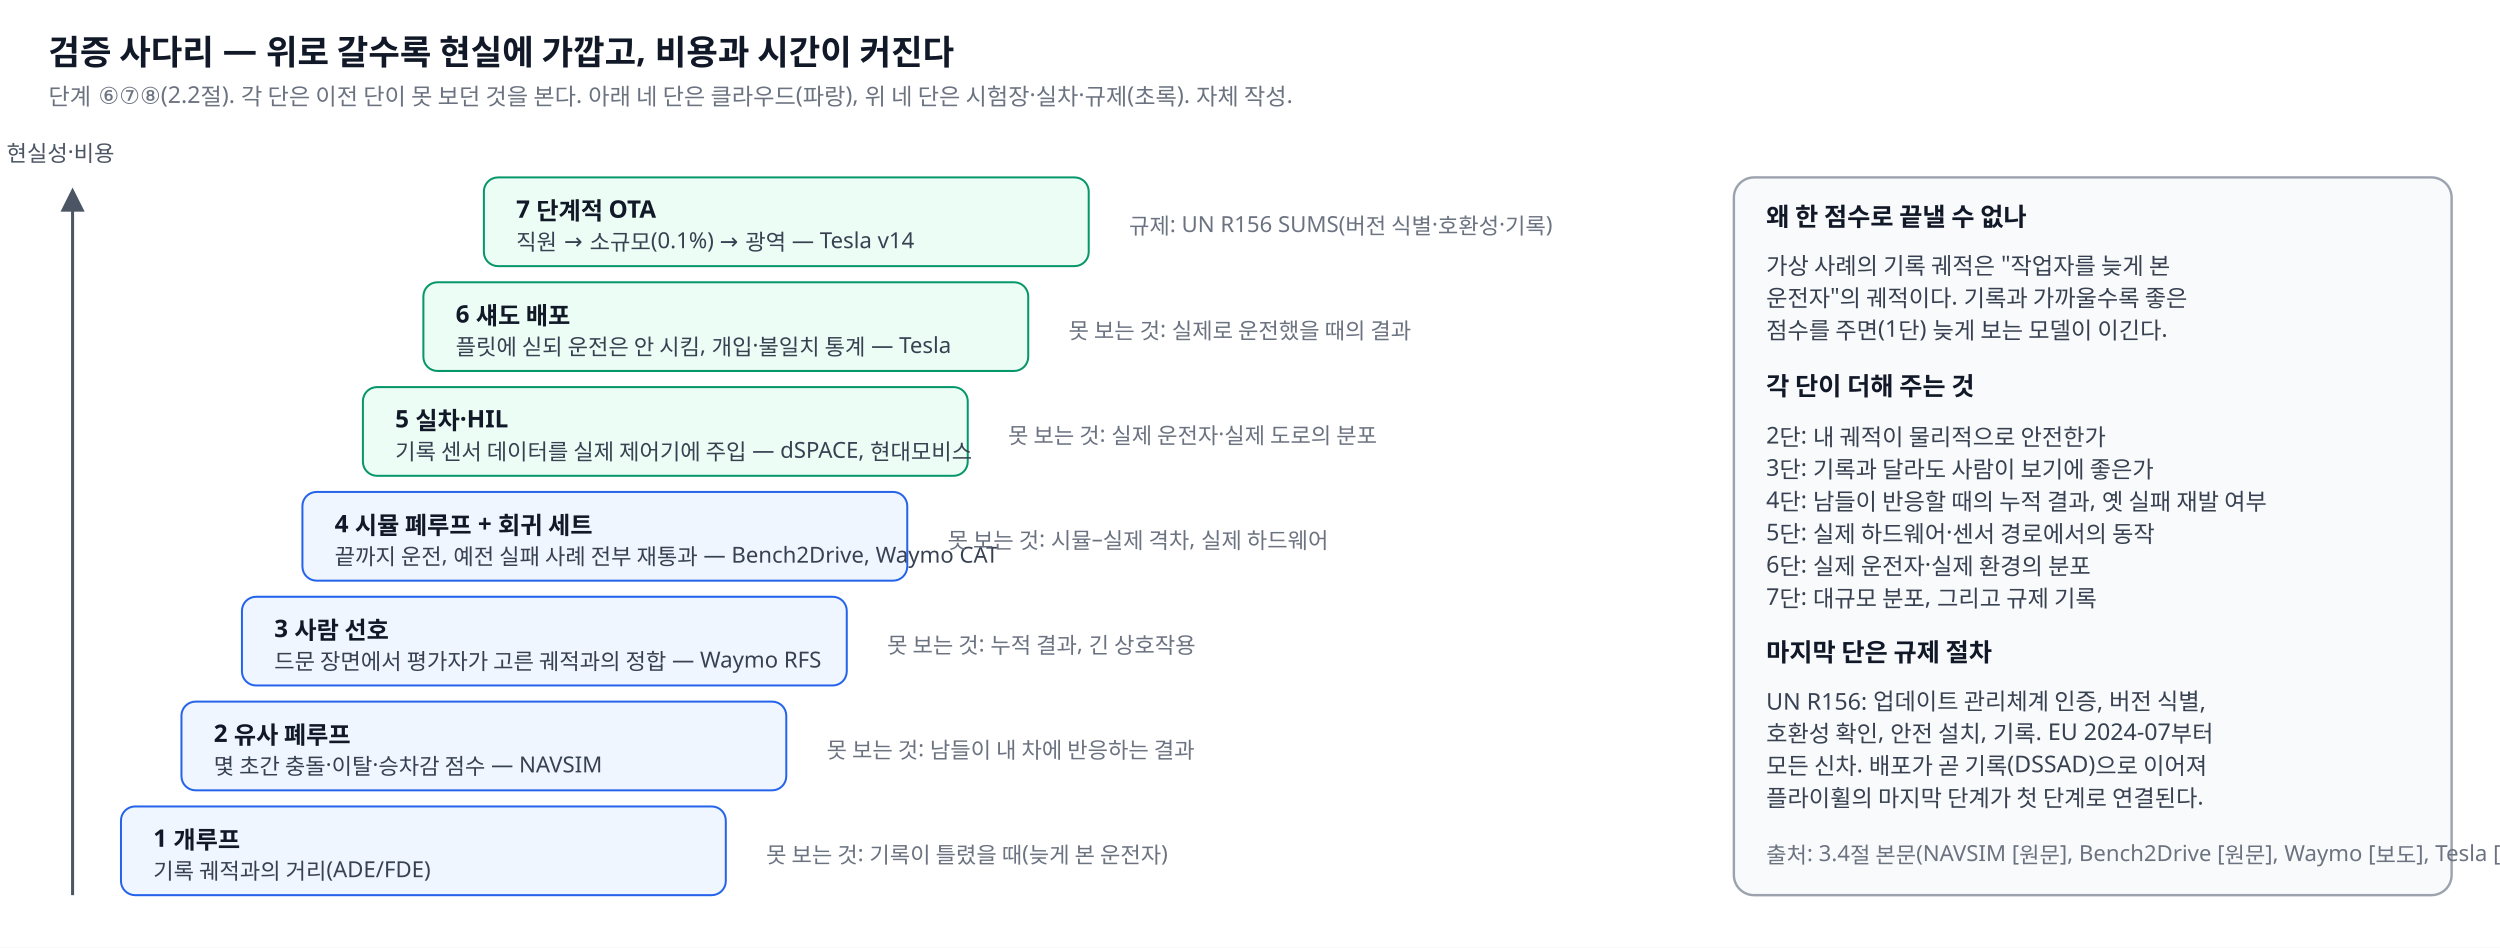
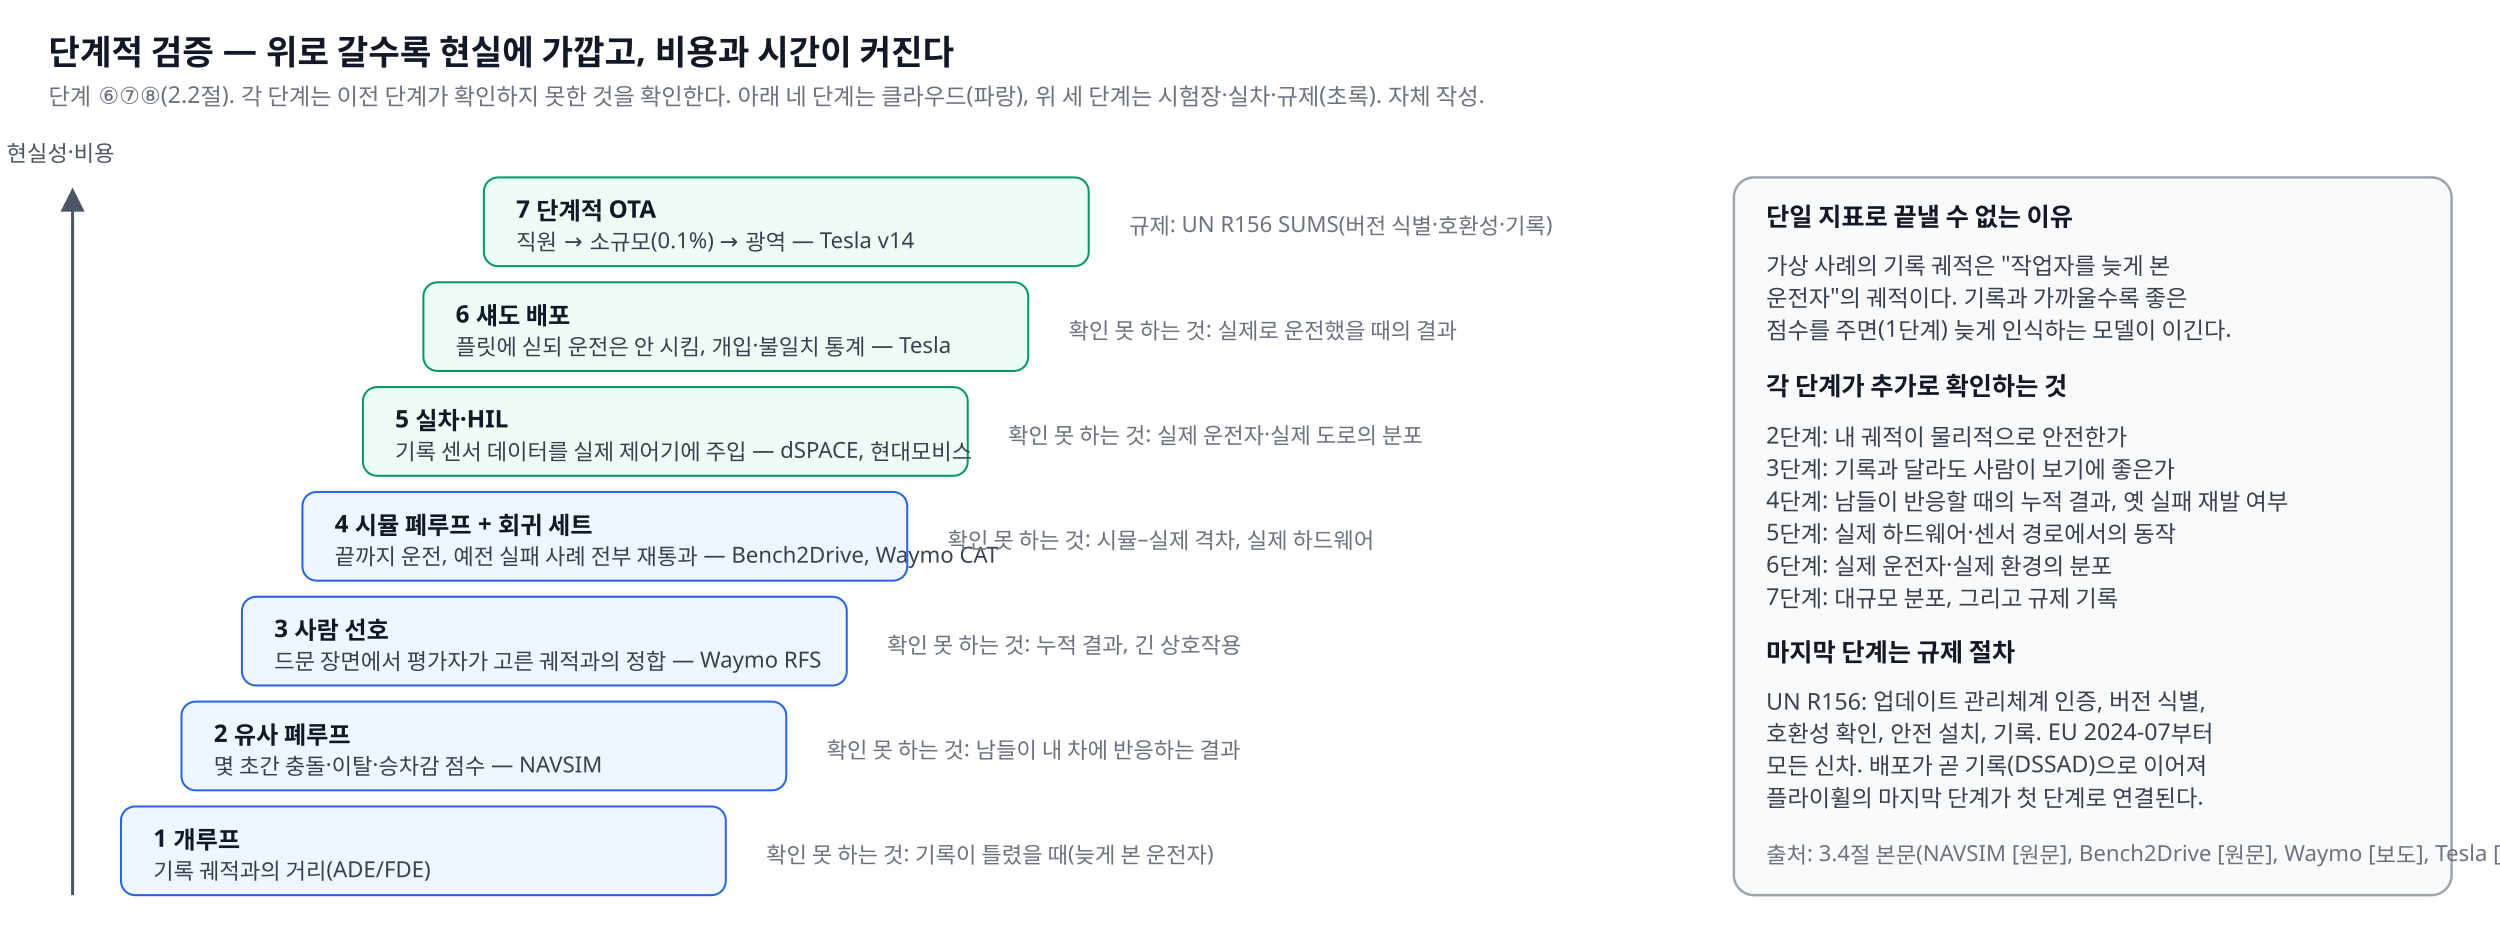
<svg xmlns="http://www.w3.org/2000/svg" width="1240" height="470" viewBox="0 0 1240 470" font-family="IBM Plex Sans KR, Pretendard, Noto Sans KR, Apple SD Gothic Neo, sans-serif">
  <defs>
    <marker id="arr" markerWidth="8" markerHeight="8" refX="6" refY="4" orient="auto">
      <path d="M0,0 L8,4 L0,8 z" fill="#4b5563" />
    </marker>
  </defs>
  <rect width="1240" height="470" fill="#ffffff" />
-   <text x="24" y="32" font-size="17" fill="#111827" font-weight="700">검증 사다리 — 위로 갈수록 현실에 가깝고, 비용과 시간이 커진다</text>
-   <text x="24" y="52" font-size="11.5" fill="#6b7280">단계 ⑥⑦⑧(2.2절). 각 단은 이전 단이 못 보던 것을 본다. 아래 네 단은 클라우드(파랑), 위 네 단은 시험장·실차·규제(초록). 자체 작성.</text>
+   <text x="24" y="32" font-size="17" fill="#111827" font-weight="700">단계적 검증 — 위로 갈수록 현실에 가깝고, 비용과 시간이 커진다</text>
+   <text x="24" y="52" font-size="11.5" fill="#6b7280">단계 ⑥⑦⑧(2.2절). 각 단계는 이전 단계가 확인하지 못한 것을 확인한다. 아래 네 단계는 클라우드(파랑), 위 세 단계는 시험장·실차·규제(초록). 자체 작성.</text>
  <g font-size="12">
    <rect x="60" y="400" width="300" height="44" rx="7" fill="#eff6ff" stroke="#2563eb" />
    <text x="76" y="420" fill="#111827" font-weight="600">1 개루프</text>
    <text x="76" y="436" fill="#374151" font-size="11">기록 궤적과의 거리(ADE/FDE)</text>
-     <text x="380" y="428" fill="#6b7280" font-size="11">못 보는 것: 기록이 틀렸을 때(늦게 본 운전자)</text>
+     <text x="380" y="428" fill="#6b7280" font-size="11">확인 못 하는 것: 기록이 틀렸을 때(늦게 본 운전자)</text>
    <rect x="90" y="348" width="300" height="44" rx="7" fill="#eff6ff" stroke="#2563eb" />
    <text x="106" y="368" fill="#111827" font-weight="600">2 유사 폐루프</text>
    <text x="106" y="384" fill="#374151" font-size="11">몇 초간 충돌·이탈·승차감 점수 — NAVSIM</text>
-     <text x="410" y="376" fill="#6b7280" font-size="11">못 보는 것: 남들이 내 차에 반응하는 결과</text>
+     <text x="410" y="376" fill="#6b7280" font-size="11">확인 못 하는 것: 남들이 내 차에 반응하는 결과</text>
    <rect x="120" y="296" width="300" height="44" rx="7" fill="#eff6ff" stroke="#2563eb" />
    <text x="136" y="316" fill="#111827" font-weight="600">3 사람 선호</text>
    <text x="136" y="332" fill="#374151" font-size="11">드문 장면에서 평가자가 고른 궤적과의 정합 — Waymo RFS</text>
-     <text x="440" y="324" fill="#6b7280" font-size="11">못 보는 것: 누적 결과, 긴 상호작용</text>
+     <text x="440" y="324" fill="#6b7280" font-size="11">확인 못 하는 것: 누적 결과, 긴 상호작용</text>
    <rect x="150" y="244" width="300" height="44" rx="7" fill="#eff6ff" stroke="#2563eb" />
    <text x="166" y="264" fill="#111827" font-weight="600">4 시뮬 폐루프 + 회귀 세트</text>
    <text x="166" y="280" fill="#374151" font-size="11">끝까지 운전, 예전 실패 사례 전부 재통과 — Bench2Drive, Waymo CAT</text>
-     <text x="470" y="272" fill="#6b7280" font-size="11">못 보는 것: 시뮬–실제 격차, 실제 하드웨어</text>
+     <text x="470" y="272" fill="#6b7280" font-size="11">확인 못 하는 것: 시뮬–실제 격차, 실제 하드웨어</text>
    <rect x="180" y="192" width="300" height="44" rx="7" fill="#ecfdf5" stroke="#059669" />
    <text x="196" y="212" fill="#111827" font-weight="600">5 실차·HIL</text>
    <text x="196" y="228" fill="#374151" font-size="11">기록 센서 데이터를 실제 제어기에 주입 — dSPACE, 현대모비스</text>
-     <text x="500" y="220" fill="#6b7280" font-size="11">못 보는 것: 실제 운전자·실제 도로의 분포</text>
+     <text x="500" y="220" fill="#6b7280" font-size="11">확인 못 하는 것: 실제 운전자·실제 도로의 분포</text>
    <rect x="210" y="140" width="300" height="44" rx="7" fill="#ecfdf5" stroke="#059669" />
    <text x="226" y="160" fill="#111827" font-weight="600">6 섀도 배포</text>
    <text x="226" y="176" fill="#374151" font-size="11">플릿에 싣되 운전은 안 시킴, 개입·불일치 통계 — Tesla</text>
-     <text x="530" y="168" fill="#6b7280" font-size="11">못 보는 것: 실제로 운전했을 때의 결과</text>
+     <text x="530" y="168" fill="#6b7280" font-size="11">확인 못 하는 것: 실제로 운전했을 때의 결과</text>
    <rect x="240" y="88" width="300" height="44" rx="7" fill="#ecfdf5" stroke="#059669" />
    <text x="256" y="108" fill="#111827" font-weight="600">7 단계적 OTA</text>
    <text x="256" y="124" fill="#374151" font-size="11">직원 → 소규모(0.1%) → 광역 — Tesla v14</text>
    <text x="560" y="116" fill="#6b7280" font-size="11">규제: UN R156 SUMS(버전 식별·호환성·기록)</text>
  </g>
  <line x1="36" y1="444" x2="36" y2="96" stroke="#4b5563" stroke-width="1.5" marker-end="url(#arr)" />
  <text x="30" y="80" font-size="11" fill="#4b5563" text-anchor="middle">현실성·비용</text>
  <rect x="860" y="88" width="356" height="356" rx="10" fill="#f9fafb" stroke="#9ca3af" stroke-width="1.2" />
-   <text x="876" y="112" font-size="12.5" fill="#111827" font-weight="700">왜 한 점수로 끝낼 수 없나</text>
+   <text x="876" y="112" font-size="12.5" fill="#111827" font-weight="700">단일 지표로 끝낼 수 없는 이유</text>
  <text x="876" y="136" font-size="11.5" fill="#374151">가상 사례의 기록 궤적은 "작업자를 늦게 본</text>
  <text x="876" y="152" font-size="11.5" fill="#374151">운전자"의 궤적이다. 기록과 가까울수록 좋은</text>
-   <text x="876" y="168" font-size="11.5" fill="#374151">점수를 주면(1단) 늦게 보는 모델이 이긴다.</text>
-   <text x="876" y="196" font-size="12.5" fill="#111827" font-weight="700">각 단이 더해 주는 것</text>
-   <text x="876" y="220" font-size="11.5" fill="#374151">2단: 내 궤적이 물리적으로 안전한가</text>
-   <text x="876" y="236" font-size="11.5" fill="#374151">3단: 기록과 달라도 사람이 보기에 좋은가</text>
-   <text x="876" y="252" font-size="11.5" fill="#374151">4단: 남들이 반응할 때의 누적 결과, 옛 실패 재발 여부</text>
-   <text x="876" y="268" font-size="11.5" fill="#374151">5단: 실제 하드웨어·센서 경로에서의 동작</text>
-   <text x="876" y="284" font-size="11.5" fill="#374151">6단: 실제 운전자·실제 환경의 분포</text>
-   <text x="876" y="300" font-size="11.5" fill="#374151">7단: 대규모 분포, 그리고 규제 기록</text>
-   <text x="876" y="328" font-size="12.5" fill="#111827" font-weight="700">마지막 단은 규제 절차</text>
+   <text x="876" y="168" font-size="11.5" fill="#374151">점수를 주면(1단계) 늦게 인식하는 모델이 이긴다.</text>
+   <text x="876" y="196" font-size="12.5" fill="#111827" font-weight="700">각 단계가 추가로 확인하는 것</text>
+   <text x="876" y="220" font-size="11.5" fill="#374151">2단계: 내 궤적이 물리적으로 안전한가</text>
+   <text x="876" y="236" font-size="11.5" fill="#374151">3단계: 기록과 달라도 사람이 보기에 좋은가</text>
+   <text x="876" y="252" font-size="11.5" fill="#374151">4단계: 남들이 반응할 때의 누적 결과, 옛 실패 재발 여부</text>
+   <text x="876" y="268" font-size="11.5" fill="#374151">5단계: 실제 하드웨어·센서 경로에서의 동작</text>
+   <text x="876" y="284" font-size="11.5" fill="#374151">6단계: 실제 운전자·실제 환경의 분포</text>
+   <text x="876" y="300" font-size="11.5" fill="#374151">7단계: 대규모 분포, 그리고 규제 기록</text>
+   <text x="876" y="328" font-size="12.5" fill="#111827" font-weight="700">마지막 단계는 규제 절차</text>
  <text x="876" y="352" font-size="11.5" fill="#374151">UN R156: 업데이트 관리체계 인증, 버전 식별,</text>
  <text x="876" y="368" font-size="11.5" fill="#374151">호환성 확인, 안전 설치, 기록. EU 2024-07부터</text>
  <text x="876" y="384" font-size="11.5" fill="#374151">모든 신차. 배포가 곧 기록(DSSAD)으로 이어져</text>
  <text x="876" y="400" font-size="11.5" fill="#374151">플라이휠의 마지막 단계가 첫 단계로 연결된다.</text>
  <text x="876" y="428" font-size="11" fill="#6b7280">출처: 3.4절 본문(NAVSIM [원문], Bench2Drive [원문], Waymo [보도], Tesla [보도·미확인], UL [보도])</text>
</svg>
